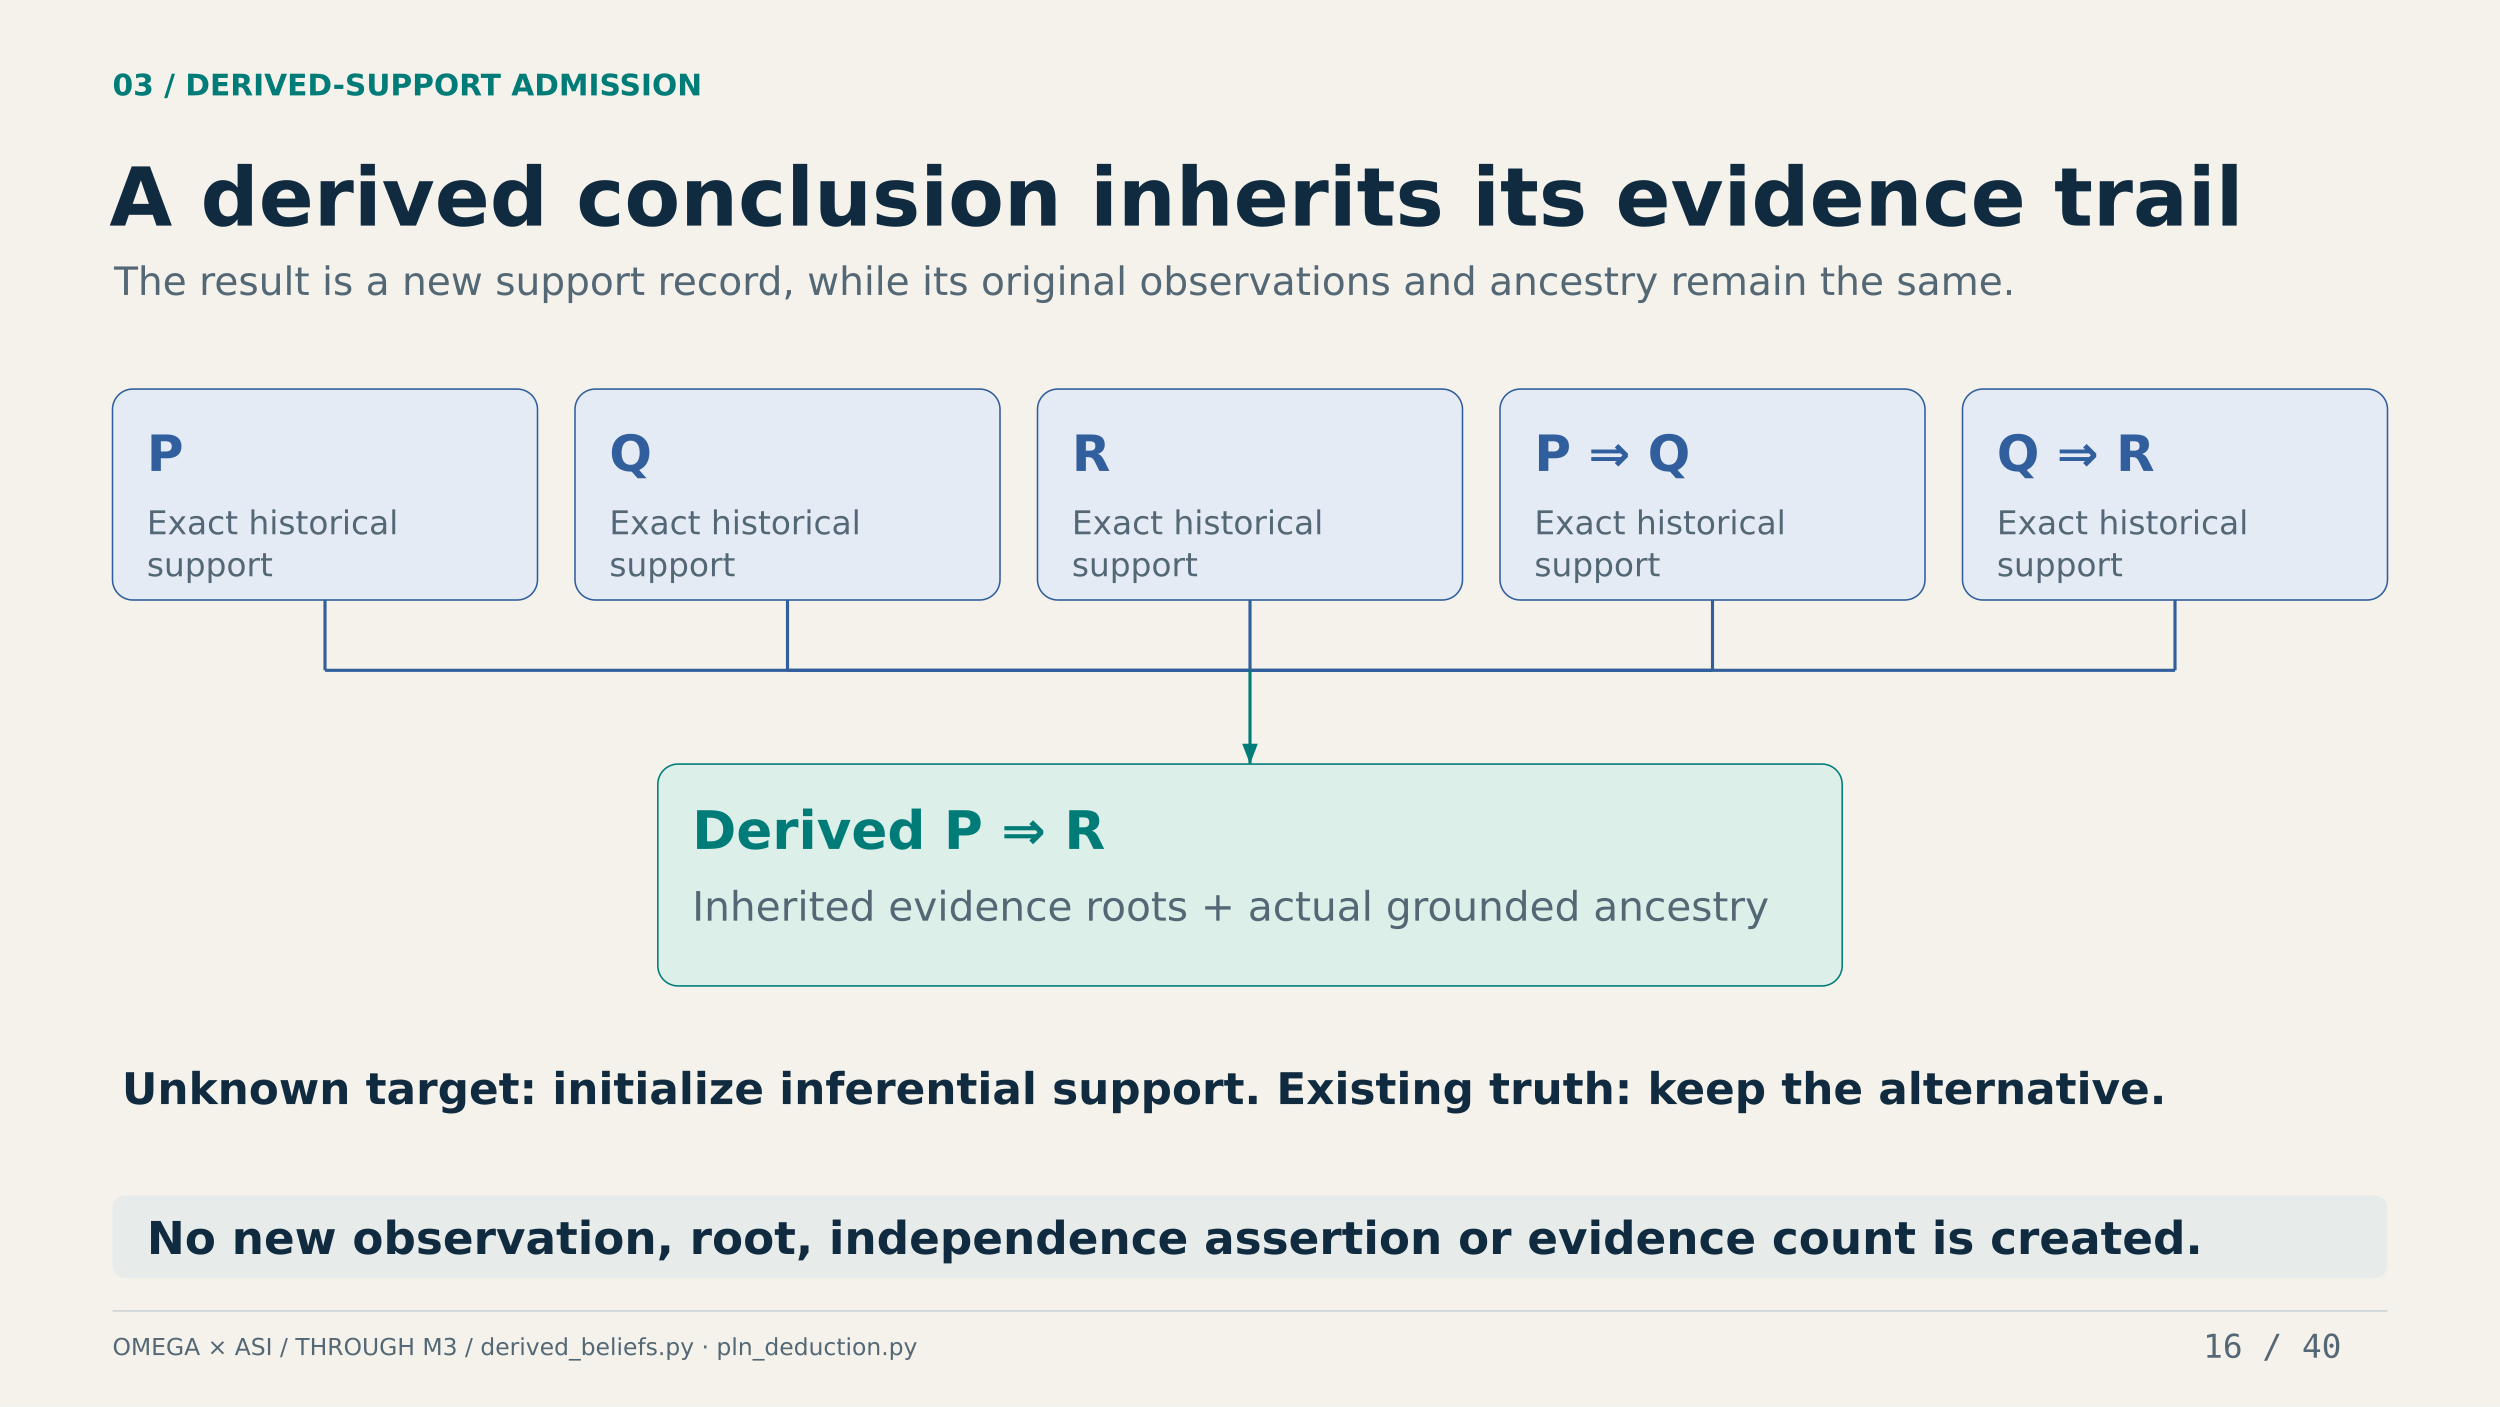
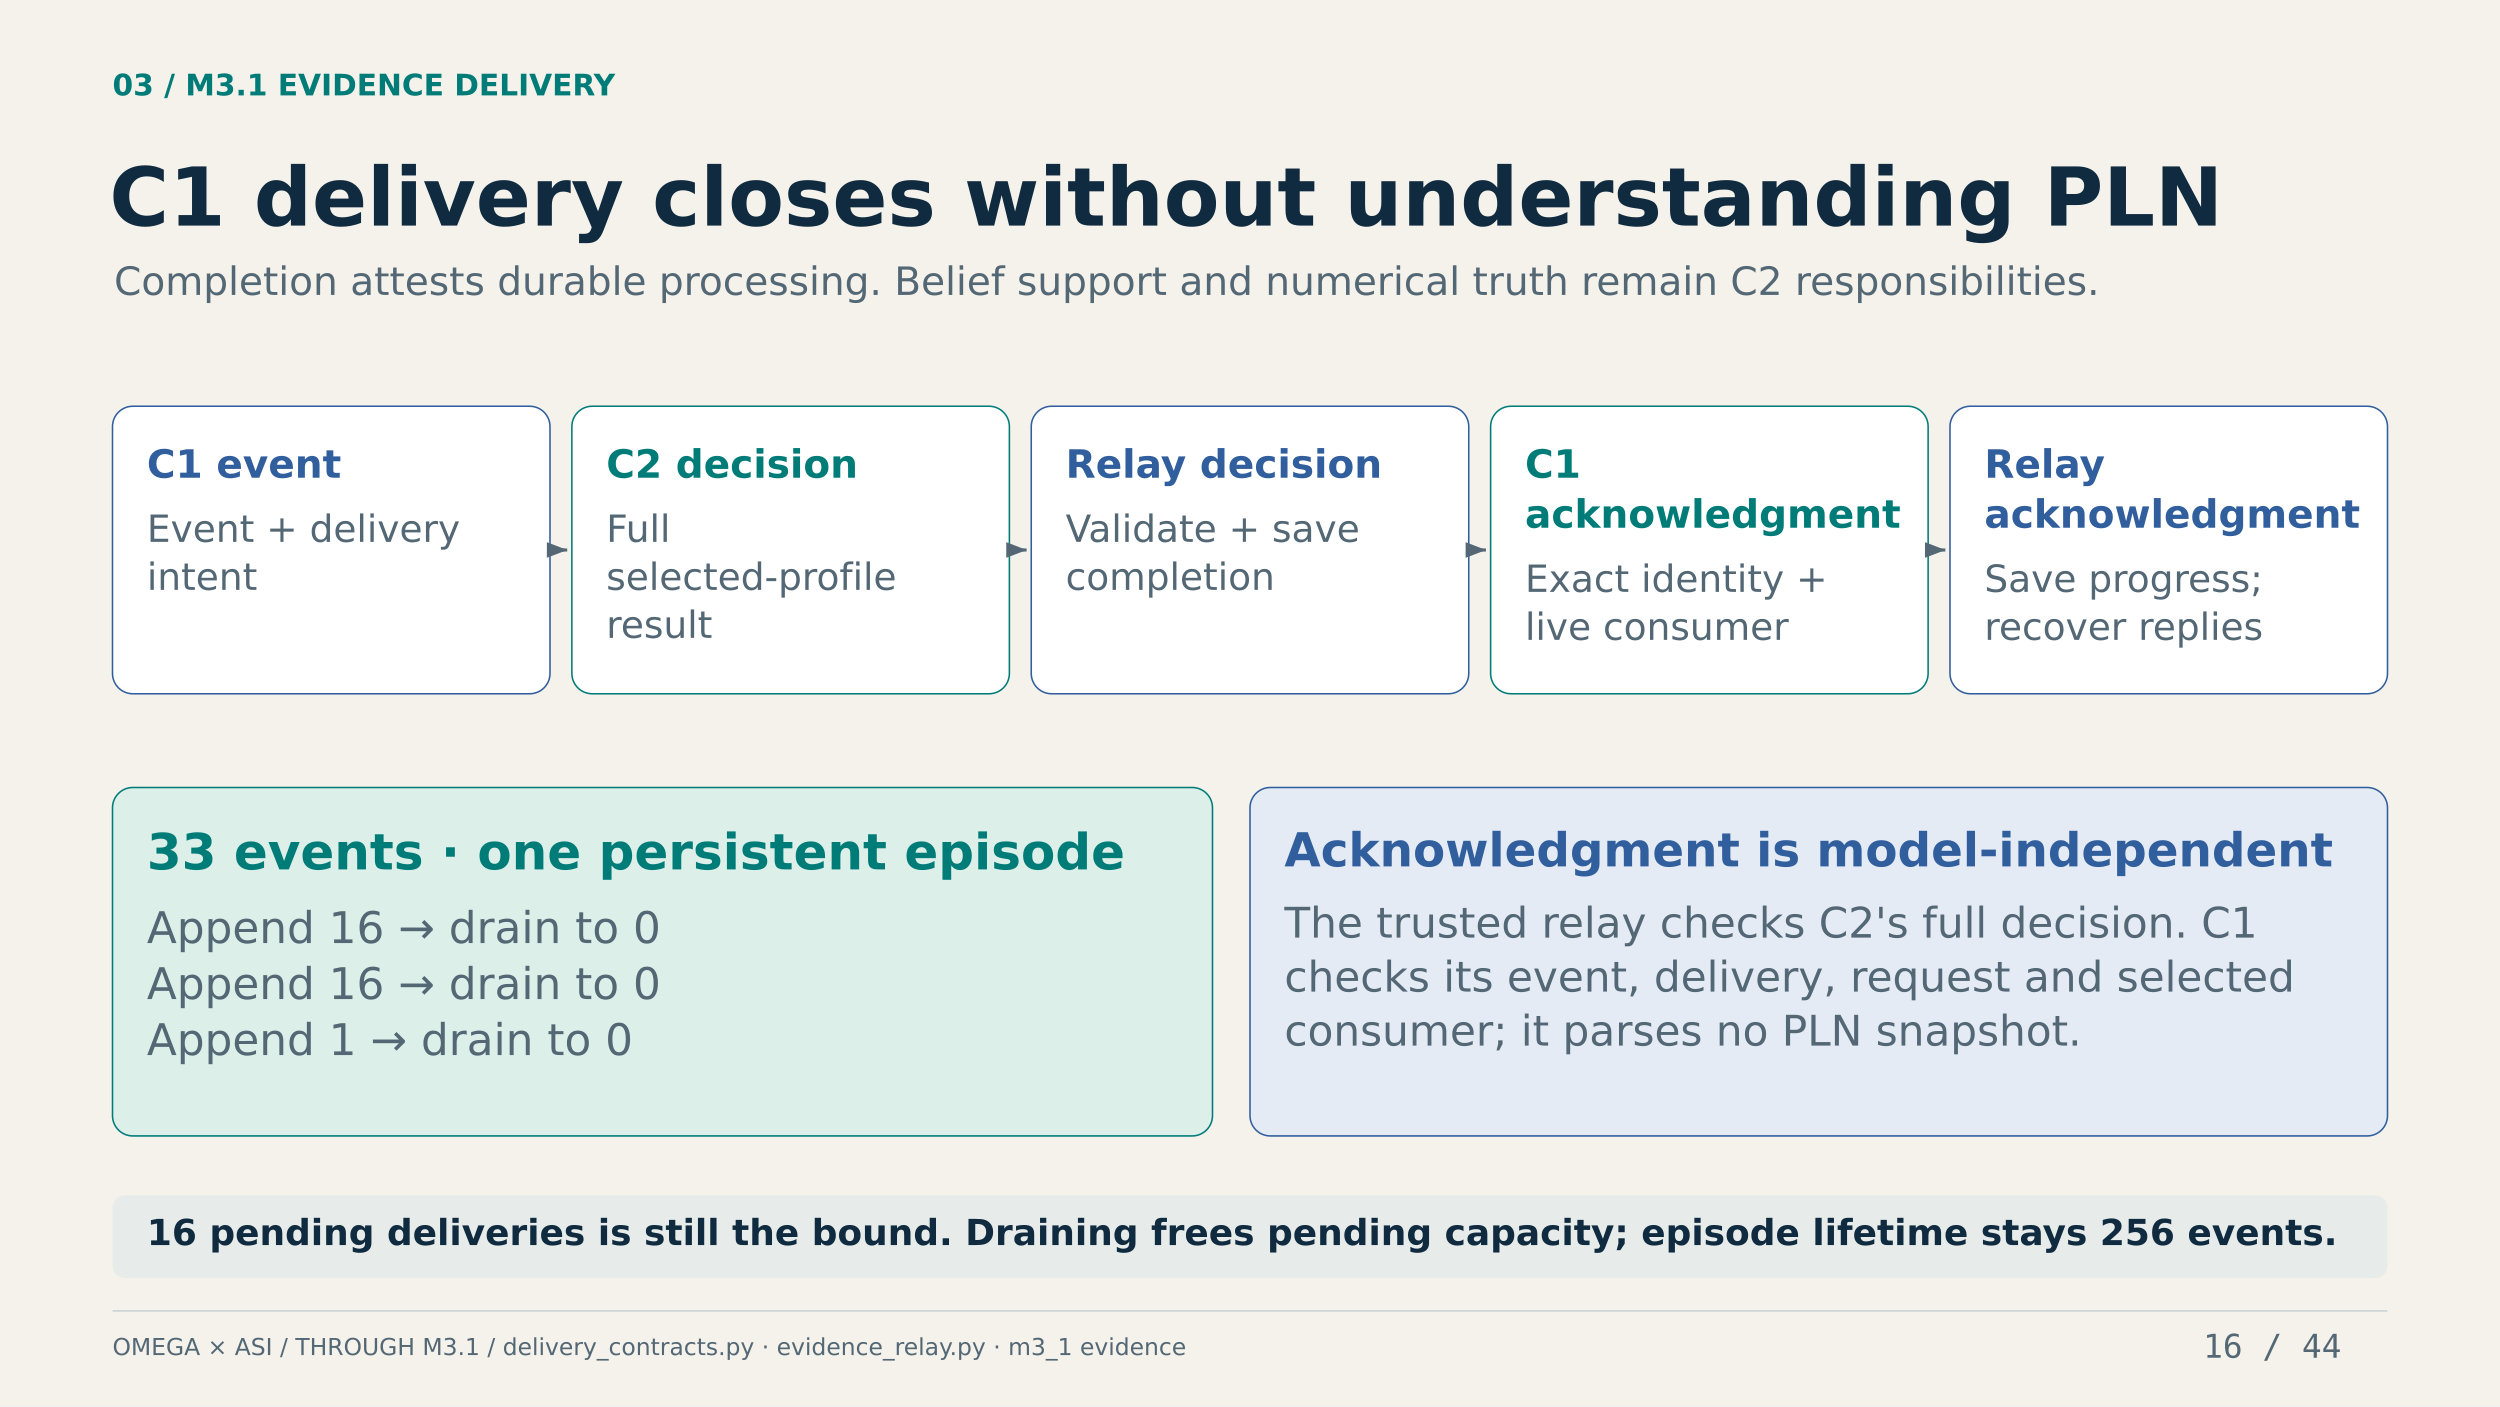
<svg xmlns="http://www.w3.org/2000/svg" width="1600" height="900" viewBox="0 0 1600 900" role="img" aria-labelledby="title desc">
  <rect width="1600" height="900" fill="#F4F2EB" />
-   <text x="72" y="61.05" font-family="DejaVu Sans" font-size="19" font-weight="700" fill="#007C78">03 / DERIVED-SUPPORT ADMISSION</text>
-   <text x="70" y="144.4" font-family="DejaVu Sans" font-size="52" font-weight="700" fill="#102B3F">A derived conclusion inherits its evidence trail</text>
-   <text x="73" y="188.75" font-family="DejaVu Sans" font-size="25" font-weight="400" fill="#536775">The result is a new support record, while its original observations and ancestry remain the same.</text>
-   <rect x="72" y="249" width="272" height="135" rx="13" fill="#E4EBF5" stroke="#315E9C" />
-   <text x="94" y="301.4" font-family="DejaVu Sans" font-size="32" font-weight="700" fill="#315E9C">P</text>
-   <text x="94" y="341.91" font-family="DejaVu Sans" font-size="21" font-weight="400" fill="#536775">Exact historical</text>
-   <text x="94" y="368.79" font-family="DejaVu Sans" font-size="21" font-weight="400" fill="#536775">support</text>
-   <line x1="208" y1="384" x2="208" y2="429" stroke="#315E9C" stroke-width="2" />
-   <line x1="208" y1="429" x2="800" y2="429" stroke="#315E9C" stroke-width="2" />
-   <rect x="368" y="249" width="272" height="135" rx="13" fill="#E4EBF5" stroke="#315E9C" />
-   <text x="390" y="301.4" font-family="DejaVu Sans" font-size="32" font-weight="700" fill="#315E9C">Q</text>
-   <text x="390" y="341.91" font-family="DejaVu Sans" font-size="21" font-weight="400" fill="#536775">Exact historical</text>
-   <text x="390" y="368.79" font-family="DejaVu Sans" font-size="21" font-weight="400" fill="#536775">support</text>
-   <line x1="504" y1="384" x2="504" y2="429" stroke="#315E9C" stroke-width="2" />
-   <line x1="504" y1="429" x2="800" y2="429" stroke="#315E9C" stroke-width="2" />
-   <rect x="664" y="249" width="272" height="135" rx="13" fill="#E4EBF5" stroke="#315E9C" />
-   <text x="686" y="301.4" font-family="DejaVu Sans" font-size="32" font-weight="700" fill="#315E9C">R</text>
-   <text x="686" y="341.91" font-family="DejaVu Sans" font-size="21" font-weight="400" fill="#536775">Exact historical</text>
-   <text x="686" y="368.79" font-family="DejaVu Sans" font-size="21" font-weight="400" fill="#536775">support</text>
-   <line x1="800" y1="384" x2="800" y2="429" stroke="#315E9C" stroke-width="2" />
-   <line x1="800" y1="429" x2="800" y2="429" stroke="#315E9C" stroke-width="2" />
-   <rect x="960" y="249" width="272" height="135" rx="13" fill="#E4EBF5" stroke="#315E9C" />
-   <text x="982" y="301.4" font-family="DejaVu Sans" font-size="32" font-weight="700" fill="#315E9C">P ⇒ Q</text>
-   <text x="982" y="341.91" font-family="DejaVu Sans" font-size="21" font-weight="400" fill="#536775">Exact historical</text>
-   <text x="982" y="368.79" font-family="DejaVu Sans" font-size="21" font-weight="400" fill="#536775">support</text>
-   <line x1="1096" y1="384" x2="1096" y2="429" stroke="#315E9C" stroke-width="2" />
-   <line x1="1096" y1="429" x2="800" y2="429" stroke="#315E9C" stroke-width="2" />
-   <rect x="1256" y="249" width="272" height="135" rx="13" fill="#E4EBF5" stroke="#315E9C" />
-   <text x="1278" y="301.4" font-family="DejaVu Sans" font-size="32" font-weight="700" fill="#315E9C">Q ⇒ R</text>
-   <text x="1278" y="341.91" font-family="DejaVu Sans" font-size="21" font-weight="400" fill="#536775">Exact historical</text>
-   <text x="1278" y="368.79" font-family="DejaVu Sans" font-size="21" font-weight="400" fill="#536775">support</text>
-   <line x1="1392" y1="384" x2="1392" y2="429" stroke="#315E9C" stroke-width="2" />
-   <line x1="1392" y1="429" x2="800" y2="429" stroke="#315E9C" stroke-width="2" />
-   <line x1="800" y1="429" x2="800" y2="489" stroke="#007C78" stroke-width="2" />
-   <polygon points="800,489 805.0,476.0 795.0,476.0" fill="#007C78" />
-   <rect x="421" y="489" width="758" height="142" rx="13" fill="#DCEFE8" stroke="#007C78" />
-   <text x="443" y="543.3" font-family="DejaVu Sans" font-size="34" font-weight="700" fill="#007C78">Derived P ⇒ R</text>
-   <text x="443" y="589.22" font-family="DejaVu Sans" font-size="26" font-weight="400" fill="#536775">Inherited evidence roots + actual grounded ancestry</text>
-   <text x="78" y="706.6" font-family="DejaVu Sans" font-size="28" font-weight="700" fill="#102B3F">Unknown target: initialize inferential support. Existing truth: keep the alternative.</text>
+   <text x="72" y="61.05" font-family="DejaVu Sans" font-size="19" font-weight="700" fill="#007C78">03 / M3.1 EVIDENCE DELIVERY</text>
+   <text x="70" y="144.4" font-family="DejaVu Sans" font-size="52" font-weight="700" fill="#102B3F">C1 delivery closes without understanding PLN</text>
+   <text x="73" y="188.75" font-family="DejaVu Sans" font-size="25" font-weight="400" fill="#536775">Completion attests durable processing. Belief support and numerical truth remain C2 responsibilities.</text>
+   <rect x="72" y="260" width="280" height="184" rx="13" fill="#FFFFFF" stroke="#315E9C" />
+   <text x="94" y="305.75" font-family="DejaVu Sans" font-size="25" font-weight="700" fill="#315E9C">C1 event</text>
+   <text x="94" y="346.8" font-family="DejaVu Sans" font-size="24" font-weight="400" fill="#536775">Event + delivery</text>
+   <text x="94" y="377.52" font-family="DejaVu Sans" font-size="24" font-weight="400" fill="#536775">intent</text>
+   <line x1="352" y1="352" x2="363" y2="352" stroke="#536775" stroke-width="2" />
+   <polygon points="363,352 350.0,347.0 350.0,357.0" fill="#536775" />
+   <rect x="366" y="260" width="280" height="184" rx="13" fill="#FFFFFF" stroke="#007C78" />
+   <text x="388" y="305.75" font-family="DejaVu Sans" font-size="25" font-weight="700" fill="#007C78">C2 decision</text>
+   <text x="388" y="346.8" font-family="DejaVu Sans" font-size="24" font-weight="400" fill="#536775">Full</text>
+   <text x="388" y="377.52" font-family="DejaVu Sans" font-size="24" font-weight="400" fill="#536775">selected-profile</text>
+   <text x="388" y="408.24" font-family="DejaVu Sans" font-size="24" font-weight="400" fill="#536775">result</text>
+   <line x1="646" y1="352" x2="657" y2="352" stroke="#536775" stroke-width="2" />
+   <polygon points="657,352 644.0,347.0 644.0,357.0" fill="#536775" />
+   <rect x="660" y="260" width="280" height="184" rx="13" fill="#FFFFFF" stroke="#315E9C" />
+   <text x="682" y="305.75" font-family="DejaVu Sans" font-size="25" font-weight="700" fill="#315E9C">Relay decision</text>
+   <text x="682" y="346.8" font-family="DejaVu Sans" font-size="24" font-weight="400" fill="#536775">Validate + save</text>
+   <text x="682" y="377.52" font-family="DejaVu Sans" font-size="24" font-weight="400" fill="#536775">completion</text>
+   <line x1="940" y1="352" x2="951" y2="352" stroke="#536775" stroke-width="2" />
+   <polygon points="951,352 938.0,347.0 938.0,357.0" fill="#536775" />
+   <rect x="954" y="260" width="280" height="184" rx="13" fill="#FFFFFF" stroke="#007C78" />
+   <text x="976" y="305.75" font-family="DejaVu Sans" font-size="25" font-weight="700" fill="#007C78">C1</text>
+   <text x="976" y="337.75" font-family="DejaVu Sans" font-size="25" font-weight="700" fill="#007C78">acknowledgment</text>
+   <text x="976" y="378.8" font-family="DejaVu Sans" font-size="24" font-weight="400" fill="#536775">Exact identity +</text>
+   <text x="976" y="409.52" font-family="DejaVu Sans" font-size="24" font-weight="400" fill="#536775">live consumer</text>
+   <line x1="1234" y1="352" x2="1245" y2="352" stroke="#536775" stroke-width="2" />
+   <polygon points="1245,352 1232.0,347.0 1232.0,357.0" fill="#536775" />
+   <rect x="1248" y="260" width="280" height="184" rx="13" fill="#FFFFFF" stroke="#315E9C" />
+   <text x="1270" y="305.75" font-family="DejaVu Sans" font-size="25" font-weight="700" fill="#315E9C">Relay</text>
+   <text x="1270" y="337.75" font-family="DejaVu Sans" font-size="25" font-weight="700" fill="#315E9C">acknowledgment</text>
+   <text x="1270" y="378.8" font-family="DejaVu Sans" font-size="24" font-weight="400" fill="#536775">Save progress;</text>
+   <text x="1270" y="409.52" font-family="DejaVu Sans" font-size="24" font-weight="400" fill="#536775">recover replies</text>
+   <rect x="72" y="504" width="704" height="223" rx="13" fill="#DCEFE8" stroke="#007C78" />
+   <text x="94" y="556.4" font-family="DejaVu Sans" font-size="32" font-weight="700" fill="#007C78">33 events · one persistent episode</text>
+   <text x="94" y="603.56" font-family="DejaVu Sans" font-size="28" font-weight="400" fill="#536775">Append 16 → drain to 0</text>
+   <text x="94" y="639.4" font-family="DejaVu Sans" font-size="28" font-weight="400" fill="#536775">Append 16 → drain to 0</text>
+   <text x="94" y="675.24" font-family="DejaVu Sans" font-size="28" font-weight="400" fill="#536775">Append 1 → drain to 0</text>
+   <rect x="800" y="504" width="728" height="223" rx="13" fill="#E4EBF5" stroke="#315E9C" />
+   <text x="822" y="554.5" font-family="DejaVu Sans" font-size="30" font-weight="700" fill="#315E9C">Acknowledgment is model-independent</text>
+   <text x="822" y="600.05" font-family="DejaVu Sans" font-size="27" font-weight="400" fill="#536775">The trusted relay checks C2's full decision. C1</text>
+   <text x="822" y="634.61" font-family="DejaVu Sans" font-size="27" font-weight="400" fill="#536775">checks its event, delivery, request and selected</text>
+   <text x="822" y="669.17" font-family="DejaVu Sans" font-size="27" font-weight="400" fill="#536775">consumer; it parses no PLN snapshot.</text>
  <rect x="72" y="765" width="1456" height="53" rx="8" fill="#E7ECEB" />
-   <text x="94" y="802.55" font-family="DejaVu Sans" font-size="29" font-weight="700" fill="#102B3F">No new observation, root, independence assertion or evidence count is created.</text>
+   <text x="94" y="796.85" font-family="DejaVu Sans" font-size="23" font-weight="700" fill="#102B3F">16 pending deliveries is still the bound. Draining frees pending capacity; episode lifetime stays 256 events.</text>
  <line x1="72" y1="839" x2="1528" y2="839" stroke="#C9D2D4" stroke-width="1" />
-   <text x="72" y="867.25" font-family="DejaVu Sans" font-size="15" font-weight="400" fill="#536775">OMEGA × ASI / THROUGH M3 / derived_beliefs.py · pln_deduction.py</text>
-   <text x="1410" y="868.95" font-family="DejaVu Sans Mono" font-size="21" font-weight="400" fill="#536775">16 / 40</text>
+   <text x="72" y="867.25" font-family="DejaVu Sans" font-size="15" font-weight="400" fill="#536775">OMEGA × ASI / THROUGH M3.1 / delivery_contracts.py · evidence_relay.py · m3_1 evidence</text>
+   <text x="1410" y="868.95" font-family="DejaVu Sans Mono" font-size="21" font-weight="400" fill="#536775">16 / 44</text>
</svg>
